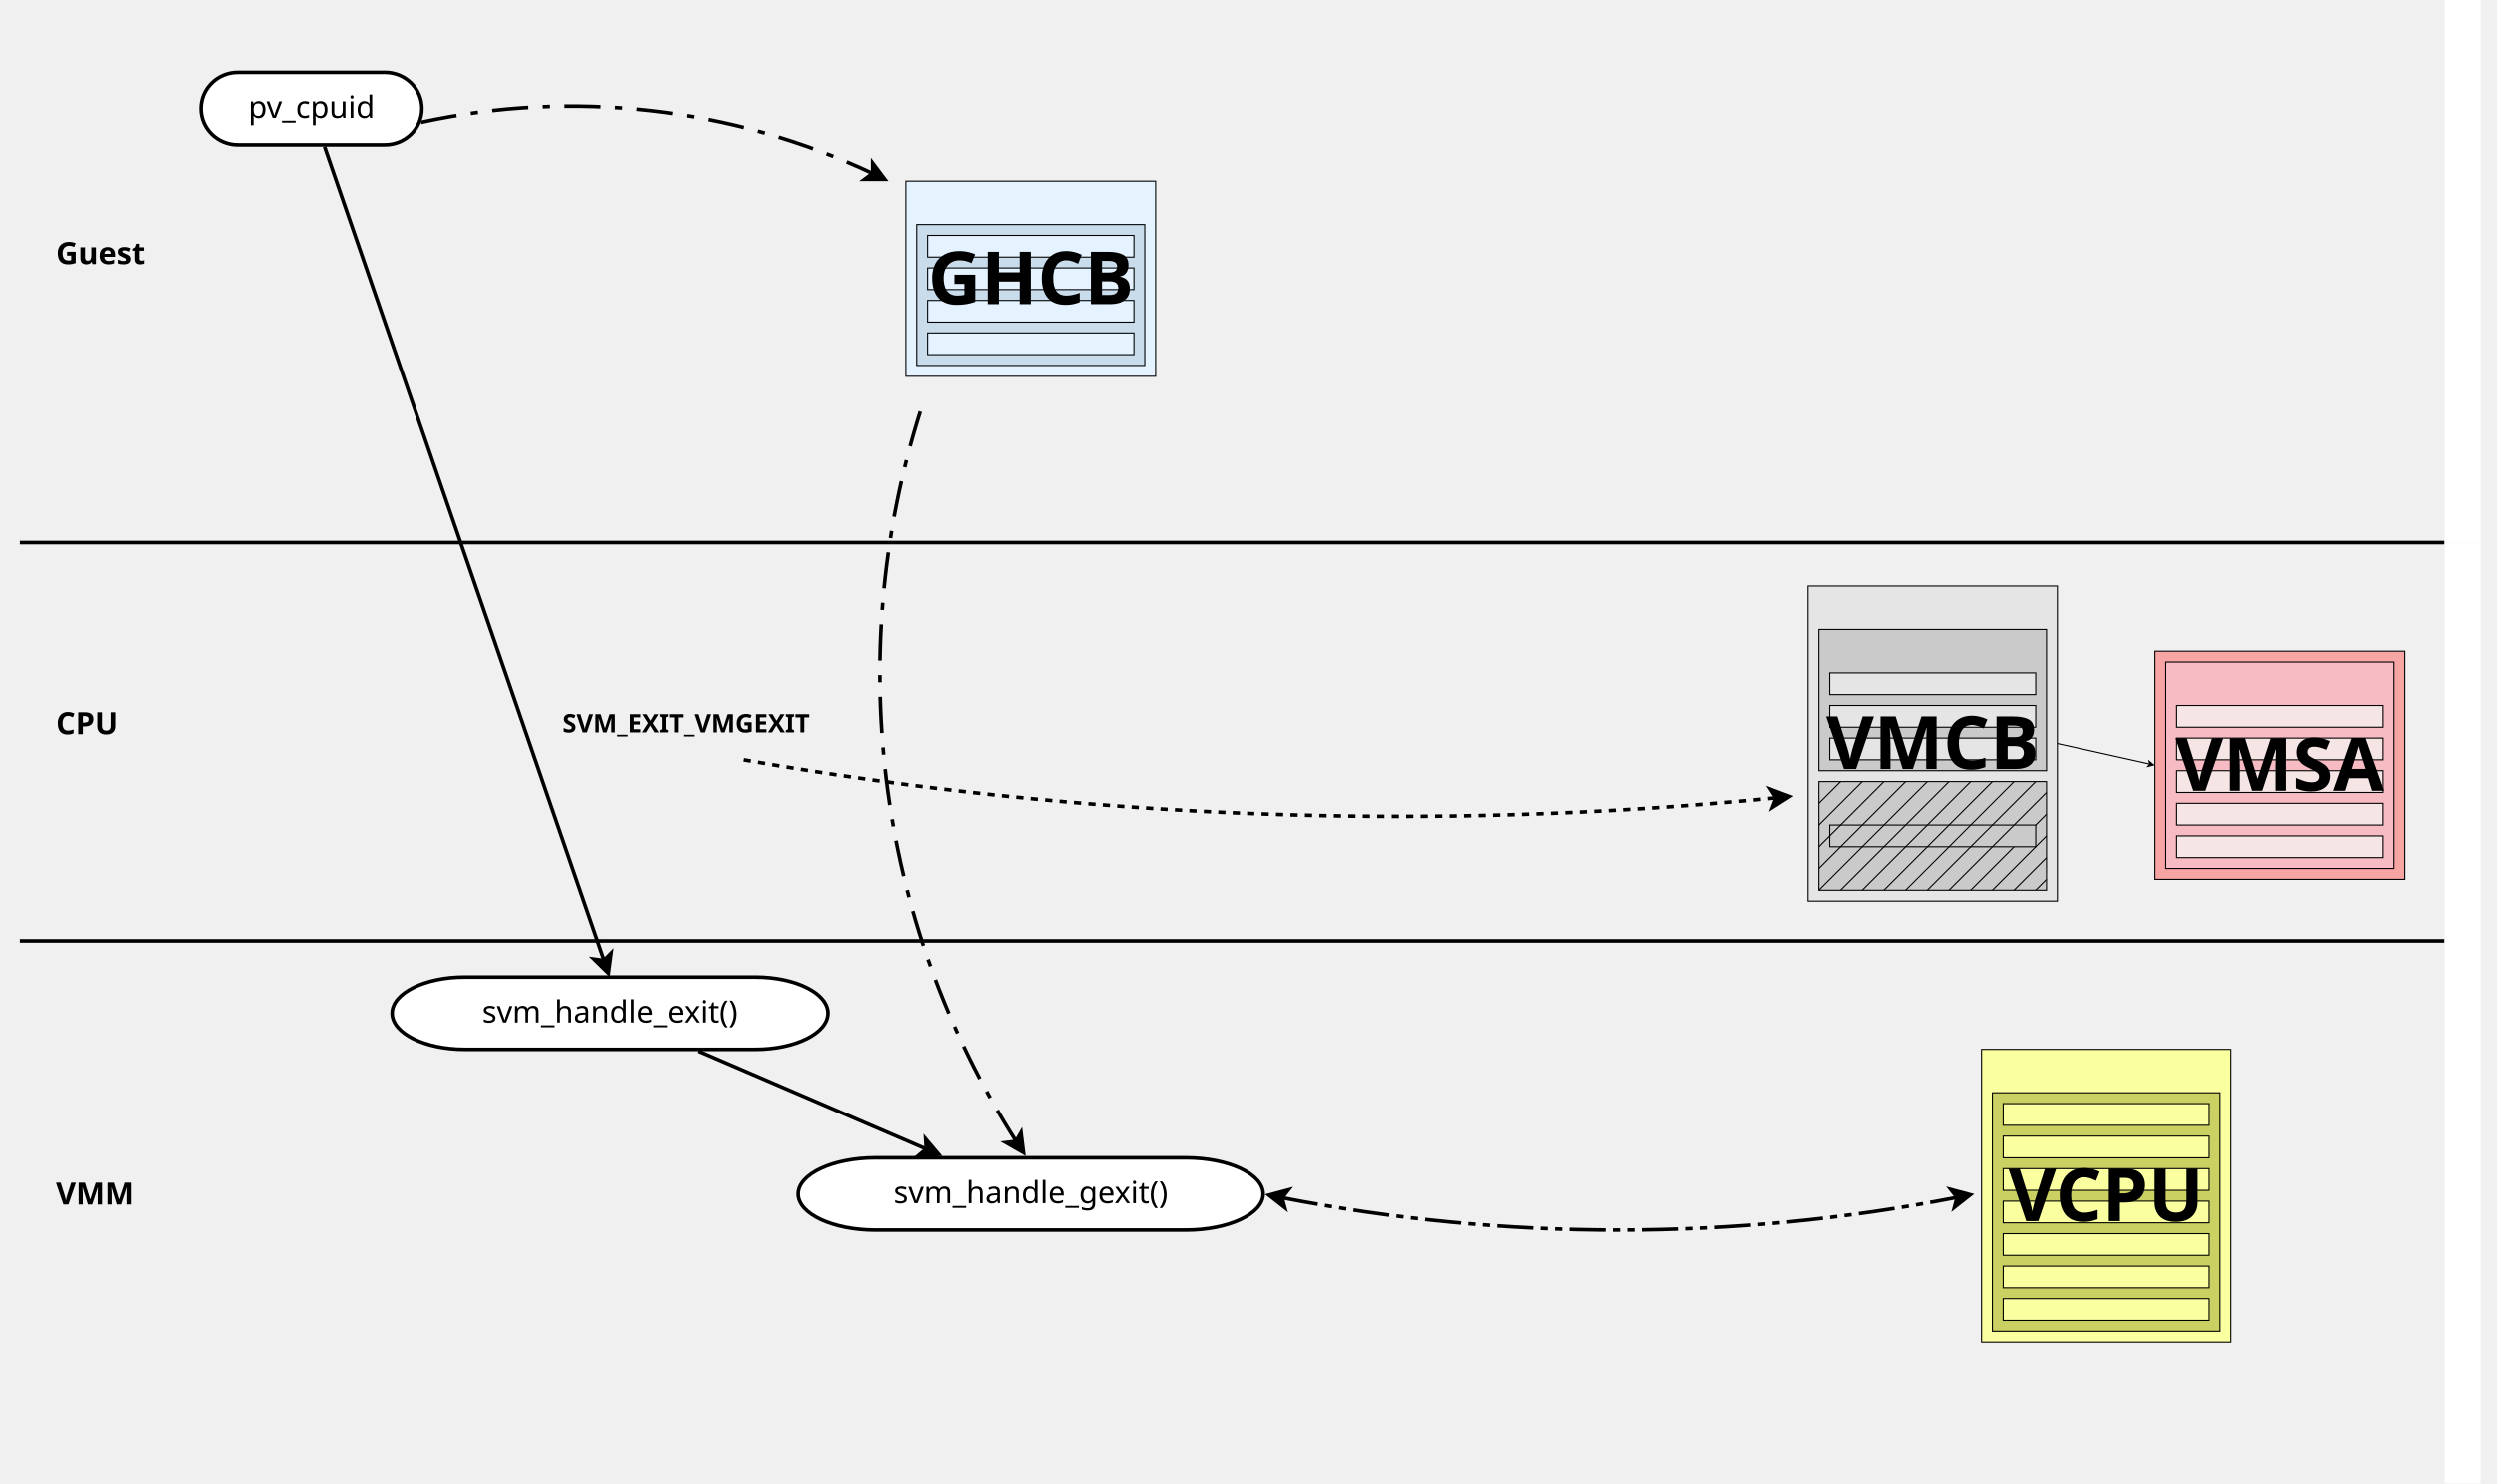
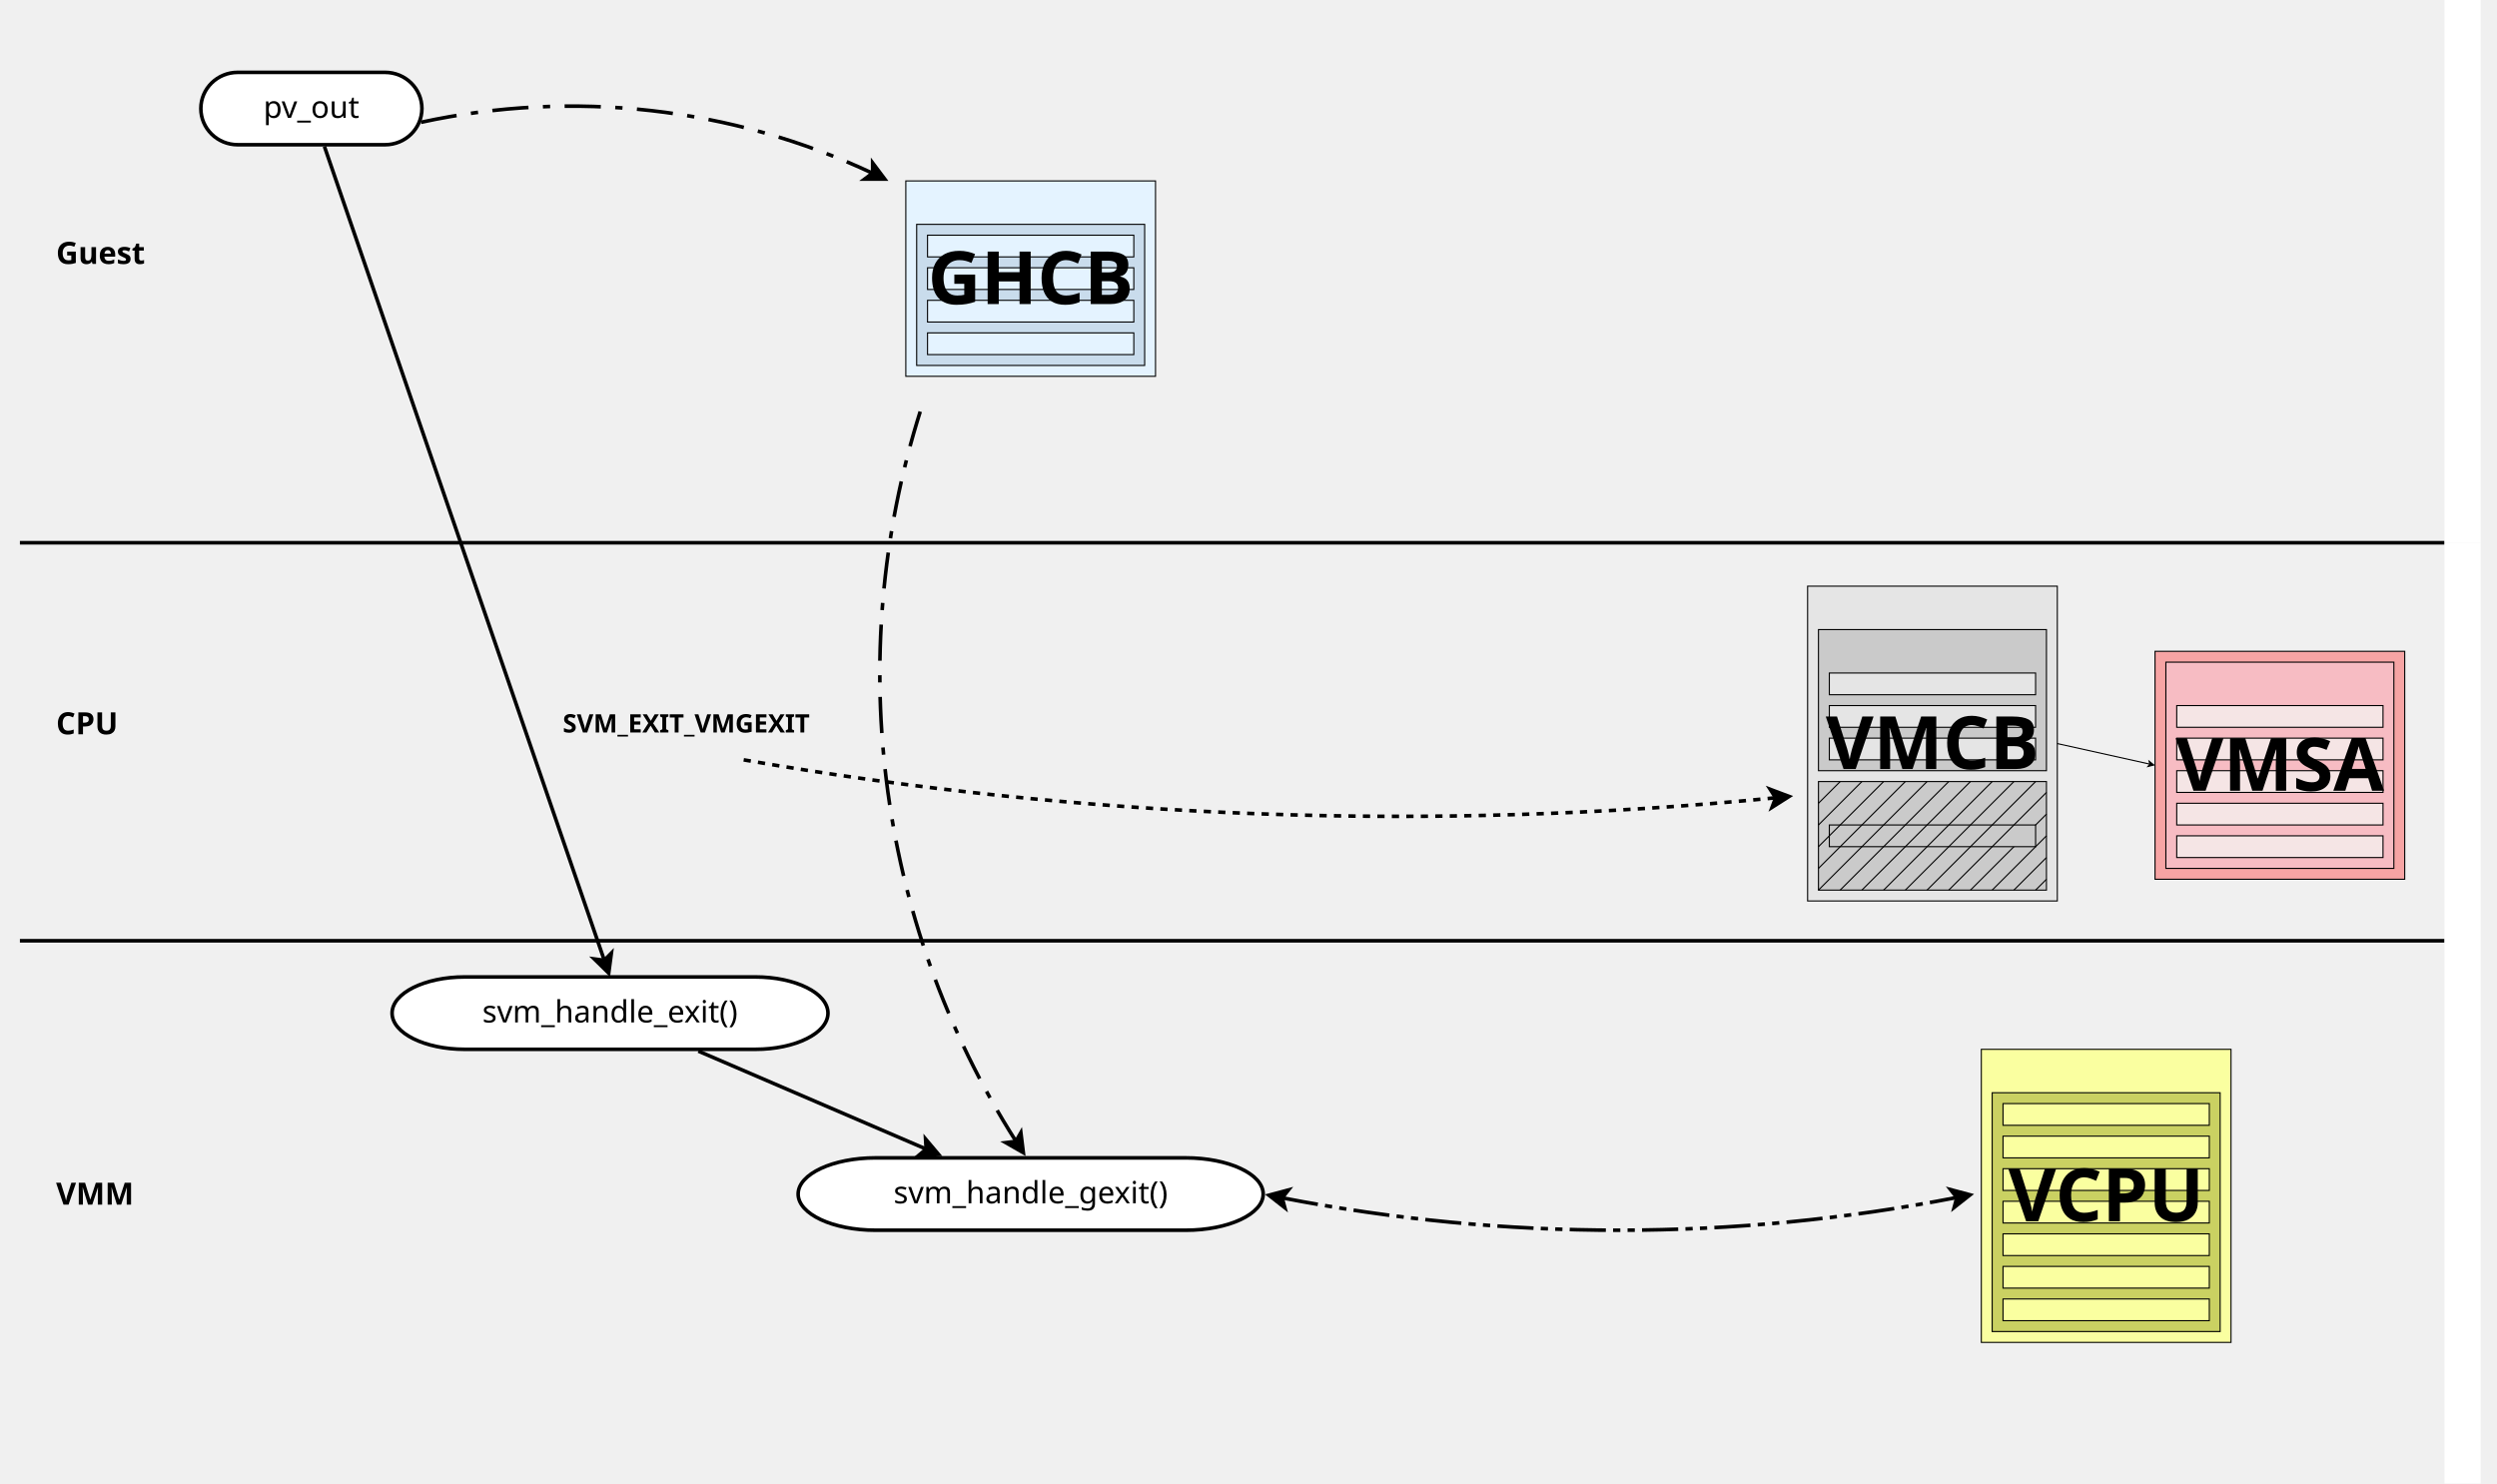
<svg xmlns="http://www.w3.org/2000/svg" width="69cm" height="41cm" viewBox="-2 0 1362 820">
  <defs />
  <g id="Background">
    <text font-size="16.933" style="fill: #000000; fill-opacity: 1; stroke: none;text-anchor:start;font-family:sans-serif;font-style:normal;font-weight:700" x="20" y="405.862">
      <tspan x="20" y="405.862">CPU</tspan>
    </text>
    <text font-size="16.933" style="fill: #000000; fill-opacity: 1; stroke: none;text-anchor:start;font-family:sans-serif;font-style:normal;font-weight:700" x="20" y="665.862">
      <tspan x="20" y="665.862">VMM</tspan>
    </text>
    <text font-size="16.933" style="fill: #000000; fill-opacity: 1; stroke: none;text-anchor:start;font-family:sans-serif;font-style:normal;font-weight:700" x="20" y="145.862">
      <tspan x="20" y="145.862">Guest</tspan>
    </text>
    <g>
      <path style="fill: #ffffff; fill-opacity: 1; stroke-opacity: 1; stroke-width: 2; stroke: #000000" fill-rule="evenodd" d="M 120.362 40 L 201.813,40 C 213.058,40 222.175,48.954 222.175,60 C 222.175,71.046 213.058,80 201.813,80 L 120.362,80 C 109.117,80 100,71.046 100,60 C 100,48.954 109.117,40 120.362,40z" />
      <text font-size="16.933" style="fill: #000000; fill-opacity: 1; stroke: none;text-anchor:middle;font-family:sans-serif;font-style:normal;font-weight:normal" x="161.088" y="65.135">
-         <tspan x="161.088" y="65.135">pv_cpuid</tspan>
+         <tspan x="161.088" y="65.135">pv_out</tspan>
      </text>
    </g>
    <g>
      <path style="fill: #ffffff; fill-opacity: 1; stroke-opacity: 1; stroke-width: 2; stroke: #000000" fill-rule="evenodd" d="M 245.838 540 L 406.438,540 C 428.612,540 446.588,548.954 446.588,560 C 446.588,571.046 428.612,580 406.438,580 L 245.838,580 C 223.664,580 205.688,571.046 205.688,560 C 205.688,548.954 223.664,540 245.838,540z" />
      <text font-size="16.933" style="fill: #000000; fill-opacity: 1; stroke: none;text-anchor:middle;font-family:sans-serif;font-style:normal;font-weight:normal" x="326.138" y="565.135">
        <tspan x="326.138" y="565.135">svm_handle_exit()</tspan>
      </text>
    </g>
    <line style="fill: none; stroke-opacity: 1; stroke-width: 2; stroke: #000000" x1="0" y1="520" x2="1340" y2="520" />
    <line style="fill: none; stroke-opacity: 1; stroke-width: 2; stroke: #000000" x1="0" y1="300" x2="1340" y2="300" />
    <g>
      <path style="fill: #ffffff; fill-opacity: 1; stroke-opacity: 1; stroke-width: 2; stroke: #000000" fill-rule="evenodd" d="M 472.938 640 L 644.287,640 C 667.946,640 687.125,648.954 687.125,660 C 687.125,671.046 667.946,680 644.287,680 L 472.938,680 C 449.279,680 430.1,671.046 430.1,660 C 430.1,648.954 449.279,640 472.938,640z" />
      <text font-size="16.933" style="fill: #000000; fill-opacity: 1; stroke: none;text-anchor:middle;font-family:sans-serif;font-style:normal;font-weight:normal" x="558.612" y="665.135">
        <tspan x="558.612" y="665.135">svm_handle_gexit()</tspan>
      </text>
    </g>
    <g>
      <line style="fill: none; stroke-opacity: 1; stroke-width: 2; stroke: #000000" x1="168.305" y1="80.991" x2="322.972" y2="530.793" />
      <polygon style="fill: #000000; fill-opacity: 1; stroke-opacity: 1; stroke-width: 2; stroke: #000000" fill-rule="evenodd" points="325.411,537.885 317.431,530.055 322.972,530.793 326.887,526.803 " />
    </g>
    <g>
      <line style="fill: none; stroke-opacity: 1; stroke-width: 2; stroke: #000000" x1="374.963" y1="581.002" x2="500.844" y2="635.151" />
      <polygon style="fill: #000000; fill-opacity: 1; stroke-opacity: 1; stroke-width: 2; stroke: #000000" fill-rule="evenodd" points="507.734,638.114 496.572,638.756 500.844,635.151 500.523,629.57 " />
    </g>
    <text font-size="14.111" style="fill: #000000; fill-opacity: 1; stroke: none;text-anchor:start;font-family:sans-serif;font-style:normal;font-weight:700" x="300" y="404.885">
      <tspan x="300" y="404.885">SVM_EXIT_VMGEXIT</tspan>
    </text>
    <g transform="matrix(0.3,0,0,0.3,916,202)">
      <rect style="fill: #faffa0; fill-opacity: 1; stroke-opacity: 1; stroke-width: 2; stroke: #000000" x="560" y="1260" width="460" height="540" rx="0" ry="0" />
      <text font-size="12.8" style="fill: #000000; fill-opacity: 1; stroke: none;text-anchor:middle;font-family:sans-serif;font-style:normal;font-weight:normal" x="790" y="1533.88">
        <tspan x="790" y="1533.88" />
      </text>
      <g>
        <rect style="fill: #cad162; fill-opacity: 1; stroke-opacity: 1; stroke-width: 2; stroke: #000000" x="580" y="1340" width="420" height="440" rx="0" ry="0" />
        <text font-size="12.8" style="fill: #000000; fill-opacity: 1; stroke: none;text-anchor:middle;font-family:sans-serif;font-style:normal;font-weight:normal" x="790" y="1563.88">
          <tspan x="790" y="1563.88" />
        </text>
      </g>
      <rect style="fill: #faffa0; fill-opacity: 1; stroke-opacity: 1; stroke-width: 2; stroke: #000000" x="600" y="1420" width="380" height="40" rx="0" ry="0" />
      <rect style="fill: #faffa0; fill-opacity: 1; stroke-opacity: 1; stroke-width: 2; stroke: #000000" x="600" y="1720" width="380" height="40" rx="0" ry="0" />
      <rect style="fill: #faffa0; fill-opacity: 1; stroke-opacity: 1; stroke-width: 2; stroke: #000000" x="600" y="1360" width="380" height="40" rx="0" ry="0" />
      <rect style="fill: #faffa0; fill-opacity: 1; stroke-opacity: 1; stroke-width: 2; stroke: #000000" x="600" y="1660" width="380" height="40" rx="0" ry="0" />
      <rect style="fill: #faffa0; fill-opacity: 1; stroke-opacity: 1; stroke-width: 2; stroke: #000000" x="600" y="1600" width="380" height="40" rx="0" ry="0" />
      <rect style="fill: #faffa0; fill-opacity: 1; stroke-opacity: 1; stroke-width: 2; stroke: #000000" x="600" y="1540" width="380" height="40" rx="0" ry="0" />
      <rect style="fill: #faffa0; fill-opacity: 1; stroke-opacity: 1; stroke-width: 2; stroke: #000000" x="600" y="1480" width="380" height="40" rx="0" ry="0" />
      <text font-size="135.467" style="fill: #000000; fill-opacity: 1; stroke: none;text-anchor:middle;font-family:sans-serif;font-style:normal;font-weight:700" x="790" y="1576.9">
        <tspan x="790" y="1576.9">VCPU</tspan>
      </text>
    </g>
    <g transform="matrix(0.3,0,0,0.3,321.612,-452)">
      <rect style="fill: #e4f3ff; fill-opacity: 1; stroke-opacity: 1; stroke-width: 2; stroke: #000000" x="560" y="1840" width="460" height="360" rx="0" ry="0" />
      <text font-size="12.8" style="fill: #000000; fill-opacity: 1; stroke: none;text-anchor:middle;font-family:sans-serif;font-style:normal;font-weight:normal" x="790" y="2023.88">
        <tspan x="790" y="2023.88" />
      </text>
      <g>
        <rect style="fill: #c9dcec; fill-opacity: 1; stroke-opacity: 1; stroke-width: 2; stroke: #000000" x="580" y="1920" width="420" height="260" rx="0" ry="0" />
        <text font-size="12.8" style="fill: #000000; fill-opacity: 1; stroke: none;text-anchor:middle;font-family:sans-serif;font-style:normal;font-weight:normal" x="790" y="2053.88">
          <tspan x="790" y="2053.88" />
        </text>
      </g>
      <rect style="fill: #e4f3ff; fill-opacity: 1; stroke-opacity: 1; stroke-width: 2; stroke: #000000" x="600" y="1940" width="380" height="40" rx="0" ry="0" />
      <rect style="fill: #e4f3ff; fill-opacity: 1; stroke-opacity: 1; stroke-width: 2; stroke: #000000" x="600" y="2000" width="380" height="40" rx="0" ry="0" />
      <rect style="fill: #e4f3ff; fill-opacity: 1; stroke-opacity: 1; stroke-width: 2; stroke: #000000" x="600" y="2120" width="380" height="40" rx="0" ry="0" />
      <rect style="fill: #e4f3ff; fill-opacity: 1; stroke-opacity: 1; stroke-width: 2; stroke: #000000" x="600" y="2060" width="380" height="40" rx="0" ry="0" />
      <text font-size="135.467" style="fill: #000000; fill-opacity: 1; stroke: none;text-anchor:middle;font-family:sans-serif;font-style:normal;font-weight:700" x="790" y="2066.9">
        <tspan x="790" y="2066.9">GHCB</tspan>
      </text>
    </g>
    <g transform="matrix(0.3,0,0,0.3,664,324)">
      <g>
        <rect style="fill: #f7a4a4; fill-opacity: 1; stroke-opacity: 1; stroke-width: 2; stroke: #000000" x="1720" y="120" width="460" height="420" rx="0" ry="0" />
        <text font-size="12.8" style="fill: #000000; fill-opacity: 1; stroke: none;text-anchor:middle;font-family:sans-serif;font-style:normal;font-weight:normal" x="1950" y="333.881">
          <tspan x="1950" y="333.881" />
        </text>
      </g>
      <g>
        <rect style="fill: #f7bcc3; fill-opacity: 1; stroke-opacity: 1; stroke-width: 2; stroke: #000000" x="1740" y="140" width="420" height="380" rx="0" ry="0" />
        <text font-size="12.8" style="fill: #000000; fill-opacity: 1; stroke: none;text-anchor:middle;font-family:sans-serif;font-style:normal;font-weight:normal" x="1950" y="333.881">
          <tspan x="1950" y="333.881" />
        </text>
      </g>
      <rect style="fill: #f7bcc3; fill-opacity: 1; stroke-opacity: 1; stroke-width: 2; stroke: #f7bcc3" x="1760" y="160" width="380" height="40" rx="0" ry="0" />
      <rect style="fill: #f5e5e5; fill-opacity: 1; stroke-opacity: 1; stroke-width: 2; stroke: #000000" x="1760" y="460" width="380" height="40" rx="0" ry="0" />
      <rect style="fill: #f5e5e5; fill-opacity: 1; stroke-opacity: 1; stroke-width: 2; stroke: #000000" x="1760" y="400" width="380" height="40" rx="0" ry="0" />
      <rect style="fill: #f5e5e5; fill-opacity: 1; stroke-opacity: 1; stroke-width: 2; stroke: #000000" x="1760" y="340" width="380" height="40" rx="0" ry="0" />
      <rect style="fill: #f5e5e5; fill-opacity: 1; stroke-opacity: 1; stroke-width: 2; stroke: #000000" x="1760" y="280" width="380" height="40" rx="0" ry="0" />
      <rect style="fill: #f5e5e5; fill-opacity: 1; stroke-opacity: 1; stroke-width: 2; stroke: #000000" x="1760" y="220" width="380" height="40" rx="0" ry="0" />
      <text font-size="135.467" style="fill: #000000; fill-opacity: 1; stroke: none;text-anchor:middle;font-family:sans-serif;font-style:normal;font-weight:700" x="1950" y="376.897">
        <tspan x="1950" y="376.897">VMSA</tspan>
      </text>
      <g>
        <rect style="fill: #e5e5e5; fill-opacity: 1; stroke-opacity: 1; stroke-width: 2; stroke: #000000" x="1080" y="0" width="460" height="580" rx="0" ry="0" />
        <text font-size="12.8" style="fill: #000000; fill-opacity: 1; stroke: none;text-anchor:middle;font-family:sans-serif;font-style:normal;font-weight:normal" x="1310" y="293.881">
          <tspan x="1310" y="293.881" />
        </text>
      </g>
      <g>
        <g>
          <rect style="fill: #cacaca; fill-opacity: 1; stroke-opacity: 1; stroke-width: 2; stroke: #000000" x="1100" y="360" width="420" height="200" rx="0" ry="0" />
          <text font-size="12.8" style="fill: #000000; fill-opacity: 1; stroke: none;text-anchor:middle;font-family:sans-serif;font-style:normal;font-weight:normal" x="1310" y="463.881">
            <tspan x="1310" y="463.881" />
          </text>
        </g>
        <line style="fill: none; stroke-opacity: 1; stroke-width: 2; stroke: #000000" x1="1380" y1="560" x2="1520" y2="420" />
        <g>
          <rect style="fill: #cacaca; fill-opacity: 1; stroke-opacity: 1; stroke-width: 2; stroke: #000000" x="1100" y="80" width="420" height="260" rx="0" ry="0" />
          <text font-size="12.8" style="fill: #000000; fill-opacity: 1; stroke: none;text-anchor:middle;font-family:sans-serif;font-style:normal;font-weight:normal" x="1310" y="213.881">
            <tspan x="1310" y="213.881" />
          </text>
          <rect style="fill: #e5e5e5; fill-opacity: 1; stroke-opacity: 1; stroke-width: 2; stroke: #000000" x="1120" y="280" width="380" height="40" rx="0" ry="0" />
          <rect style="fill: #e5e5e5; fill-opacity: 1; stroke-opacity: 1; stroke-width: 2; stroke: #000000" x="1120" y="220" width="380" height="40" rx="0" ry="0" />
          <rect style="fill: #e5e5e5; fill-opacity: 1; stroke-opacity: 1; stroke-width: 2; stroke: #000000" x="1120" y="160" width="380" height="40" rx="0" ry="0" />
          <rect style="fill: #cacaca; fill-opacity: 1; stroke-opacity: 1; stroke-width: 2.35099e-37; stroke: #cacaca" x="1120" y="100" width="380" height="40" rx="0" ry="0" />
          <rect style="fill: #cacaca; fill-opacity: 1; stroke-opacity: 1; stroke-width: 2; stroke: #000000" x="1120" y="440" width="380" height="40" rx="0" ry="0" />
          <line style="fill: none; stroke-opacity: 1; stroke-width: 2; stroke: #000000" x1="1100" y1="400" x2="1140" y2="360" />
          <line style="fill: none; stroke-opacity: 1; stroke-width: 2; stroke: #000000" x1="1100" y1="440" x2="1180" y2="360" />
          <line style="fill: none; stroke-opacity: 1; stroke-width: 2; stroke: #000000" x1="1180" y1="560" x2="1380" y2="360" />
          <line style="fill: none; stroke-opacity: 1; stroke-width: 2; stroke: #000000" x1="1100" y1="520" x2="1260" y2="360" />
          <line style="fill: none; stroke-opacity: 1; stroke-width: 2; stroke: #000000" x1="1100" y1="560" x2="1300" y2="360" />
          <line style="fill: none; stroke-opacity: 1; stroke-width: 2; stroke: #000000" x1="1100" y1="480" x2="1220" y2="360" />
          <line style="fill: none; stroke-opacity: 1; stroke-width: 2; stroke: #000000" x1="1140" y1="560" x2="1340" y2="360" />
          <line style="fill: none; stroke-opacity: 1; stroke-width: 2; stroke: #000000" x1="1500" y1="560" x2="1520" y2="540" />
          <line style="fill: none; stroke-opacity: 1; stroke-width: 2; stroke: #000000" x1="1460" y1="560" x2="1520" y2="500" />
          <line style="fill: none; stroke-opacity: 1; stroke-width: 2; stroke: #000000" x1="1220" y1="560" x2="1420" y2="360" />
          <line style="fill: none; stroke-opacity: 1; stroke-width: 2; stroke: #000000" x1="1260" y1="560" x2="1460" y2="360" />
          <line style="fill: none; stroke-opacity: 1; stroke-width: 2; stroke: #000000" x1="1300" y1="560" x2="1500" y2="360" />
          <line style="fill: none; stroke-opacity: 1; stroke-width: 2; stroke: #000000" x1="1340" y1="560" x2="1520" y2="380" />
          <line style="fill: none; stroke-opacity: 1; stroke-width: 2; stroke: #000000" x1="1420" y1="560" x2="1520" y2="460" />
        </g>
        <text font-size="135.467" style="fill: #000000; fill-opacity: 1; stroke: none;text-anchor:middle;font-family:sans-serif;font-style:normal;font-weight:700" x="1310" y="336.897">
          <tspan x="1310" y="336.897">VMCB</tspan>
        </text>
      </g>
      <line style="fill: none; stroke-opacity: 1; stroke-width: 2; stroke: #000000" x1="1540" y1="290" x2="1710.5" y2="327.888" />
      <polygon style="fill: #000000; fill-opacity: 1; stroke-opacity: 1; stroke-width: 2; stroke: #000000" fill-rule="evenodd" points="1717.82,329.515 1706.97,332.227 1710.5,327.888 1709.14,322.465 " />
    </g>
    <rect style="fill: #ffffff; fill-opacity: 1; stroke-opacity: 1; stroke-width: 0.02; stroke: #000000" x="1340" y="520" width="20" height="300" rx="0" ry="0" />
    <rect style="fill: #ffffff; fill-opacity: 1; stroke-opacity: 1; stroke-width: 0.02; stroke: #000000" x="1340" y="0" width="20" height="300" rx="0" ry="0" />
    <rect style="fill: #ffffff; fill-opacity: 1; stroke-opacity: 1; stroke-width: 0.02; stroke: #000000" x="1340" y="300" width="20" height="220" rx="0" ry="0" />
    <line style="fill: none; stroke-opacity: 1; stroke-width: 0.02; stroke: #000000" x1="1340" y1="820" x2="0" y2="820" />
    <g>
      <path style="fill: none; stroke-opacity: 1; stroke-width: 2; stroke-dasharray: 20 8 4 8; stroke: #000000" d="M 550.495,630.844 A 481.471,481.471 0 0 1 500,220" />
      <polygon style="fill: #000000; fill-opacity: 1; stroke-opacity: 1; stroke-width: 2; stroke: #000000" fill-rule="evenodd" points="554.566,637.142 544.865,631.584 550.412,630.897 553.192,626.046 " />
    </g>
    <g>
      <path style="fill: none; stroke-opacity: 1; stroke-width: 2; stroke-dasharray: 4; stroke: #000000" d="M 400,420 A 2115,2115 0 0 0 970.313,440.98" />
      <polygon style="fill: #000000; fill-opacity: 1; stroke-opacity: 1; stroke-width: 2; stroke: #000000" fill-rule="evenodd" points="977.776,440.23 968.344,446.233 970.316,441.003 967.314,436.287 " />
    </g>
    <g>
      <path style="fill: none; stroke-opacity: 1; stroke-width: 2; stroke-dasharray: 20 4 4 4 4 4; stroke: #000000" d="M 697.639,662.104 A 974.709,974.709 0 0 0 1070.45,661.914" />
      <polygon style="fill: #000000; fill-opacity: 1; stroke-opacity: 1; stroke-width: 2; stroke: #000000" fill-rule="evenodd" points="690.282,660.647 701.082,657.754 697.63,662.151 699.076,667.551 " />
      <polygon style="fill: #000000; fill-opacity: 1; stroke-opacity: 1; stroke-width: 2; stroke: #000000" fill-rule="evenodd" points="1077.81,660.451 1069.02,667.363 1070.46,661.962 1067.01,657.569 " />
    </g>
    <g>
      <path style="fill: none; stroke-opacity: 1; stroke-width: 2; stroke-dasharray: 20 8 4 8; stroke: #000000" d="M 221.68,67.597 A 391.666,391.666 0 0 1 471.24,95.756" />
      <polygon style="fill: #000000; fill-opacity: 1; stroke-opacity: 1; stroke-width: 2; stroke: #000000" fill-rule="evenodd" points="478,99 466.82,99.001 471.292,95.646 471.291,90.056 " />
    </g>
  </g>
</svg>
